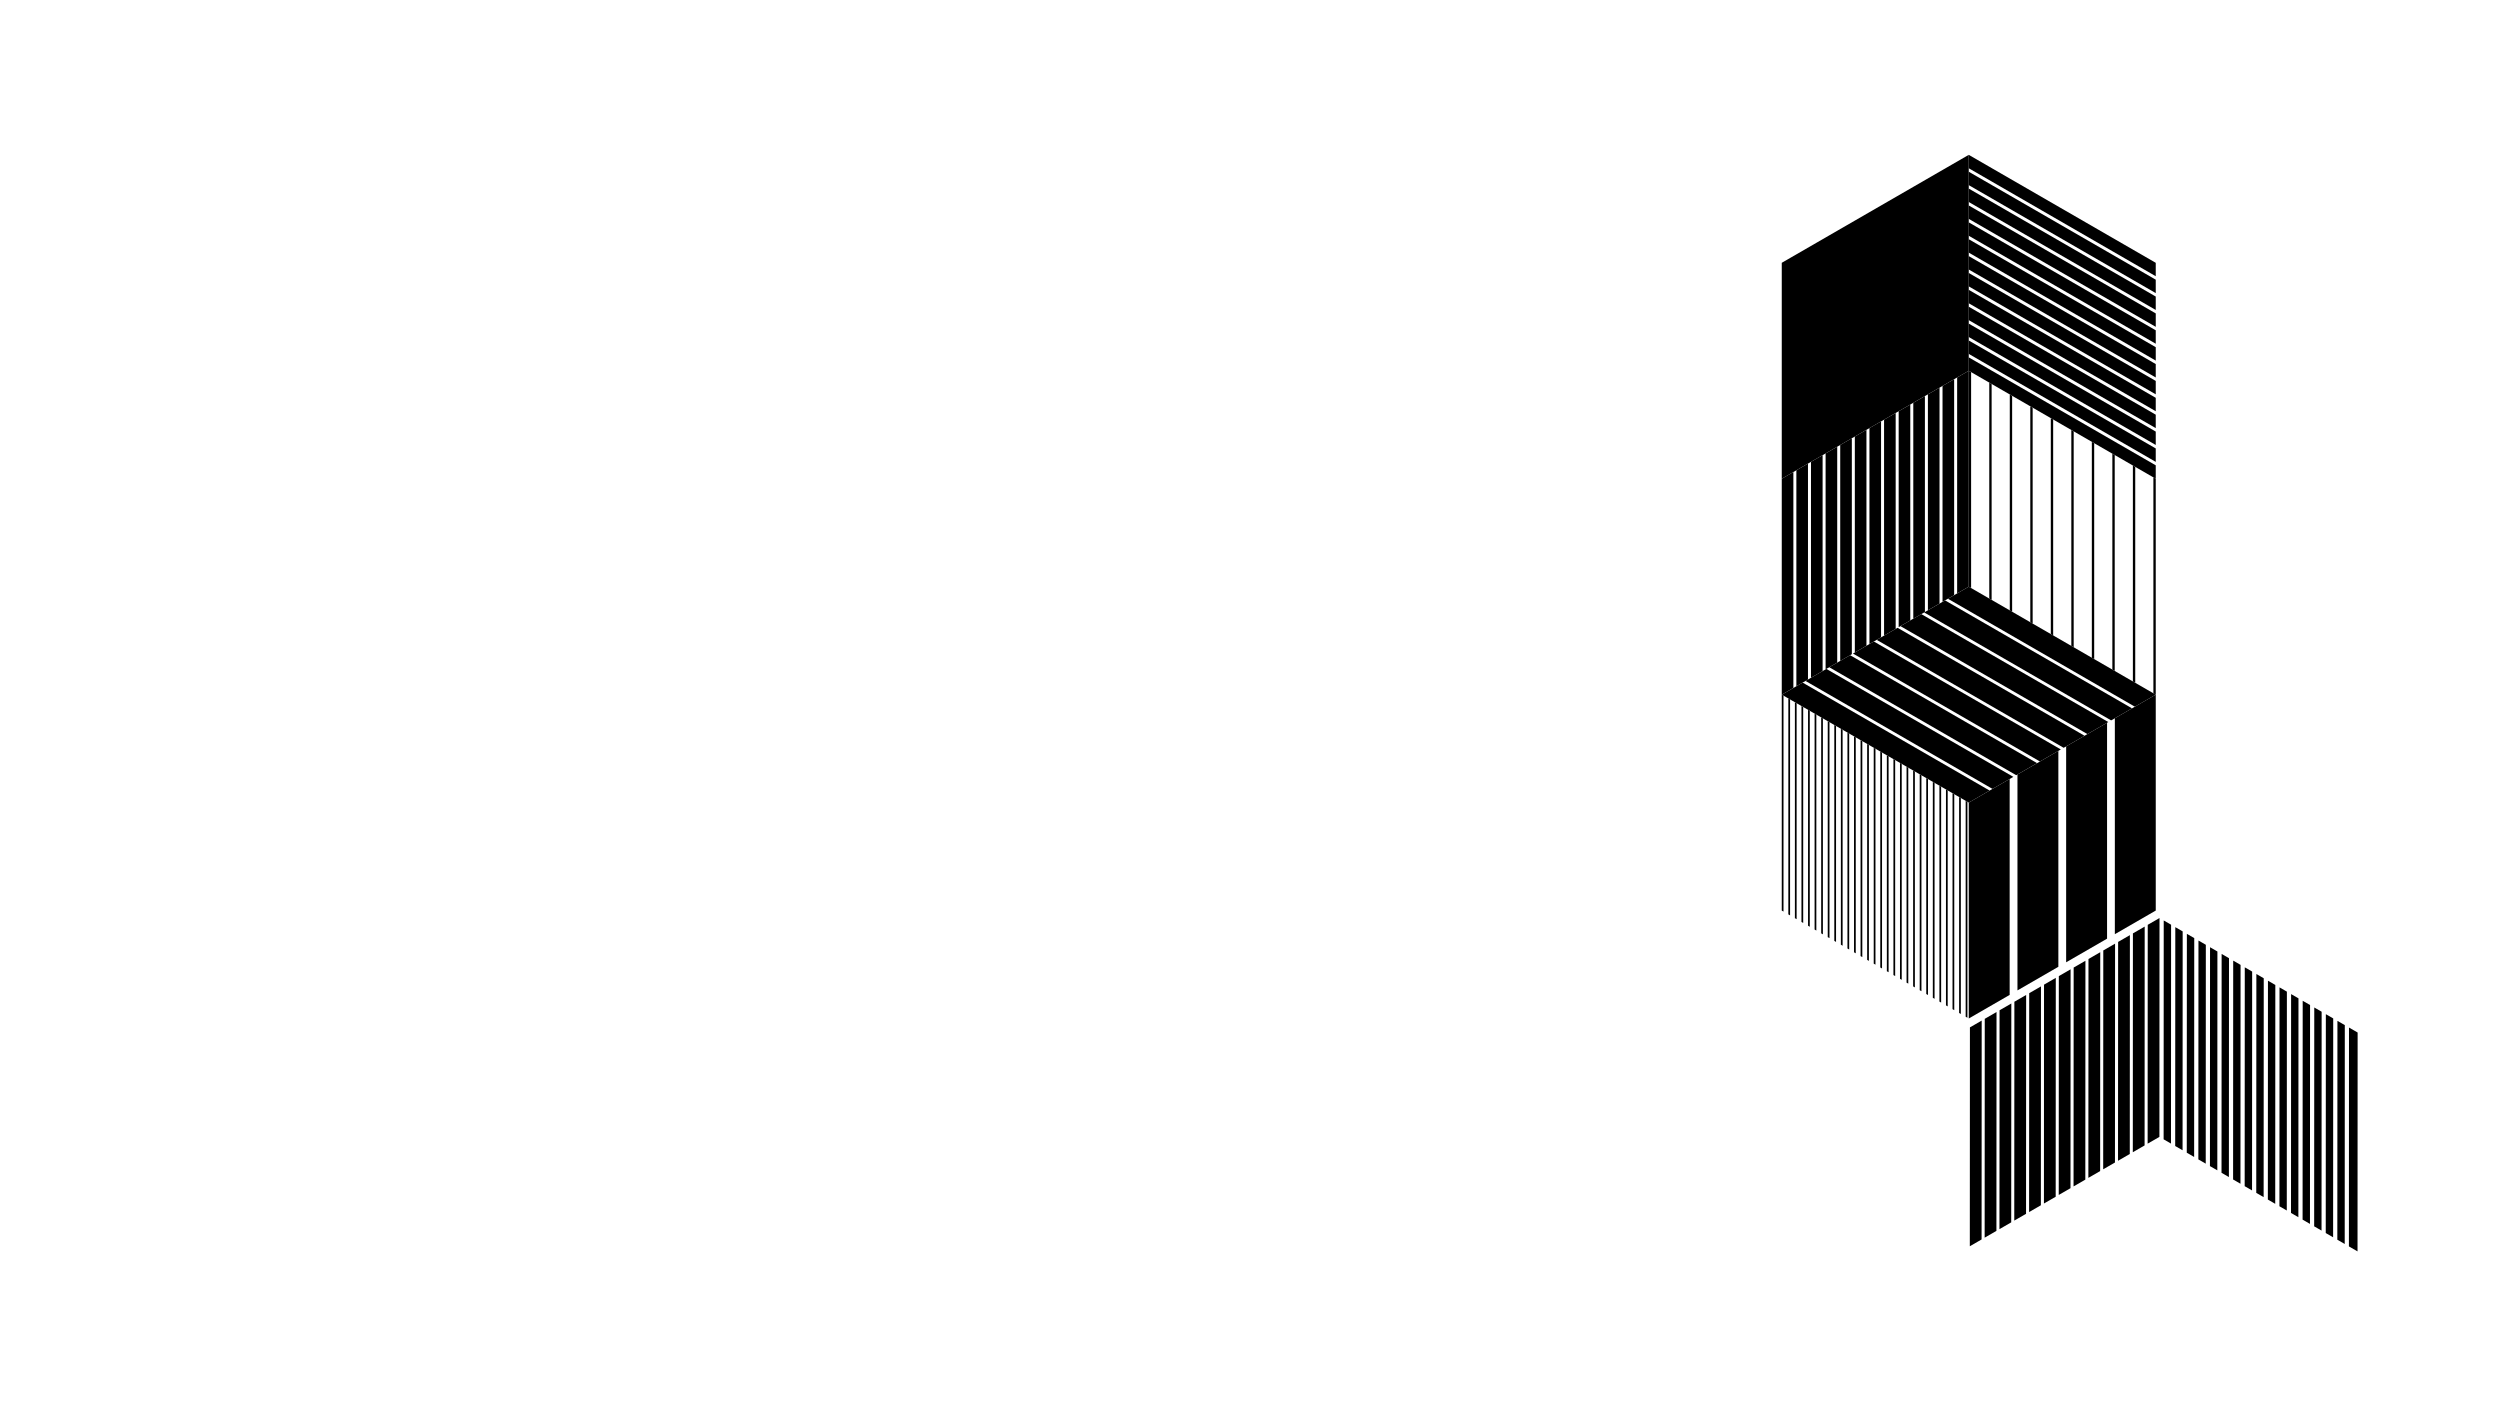
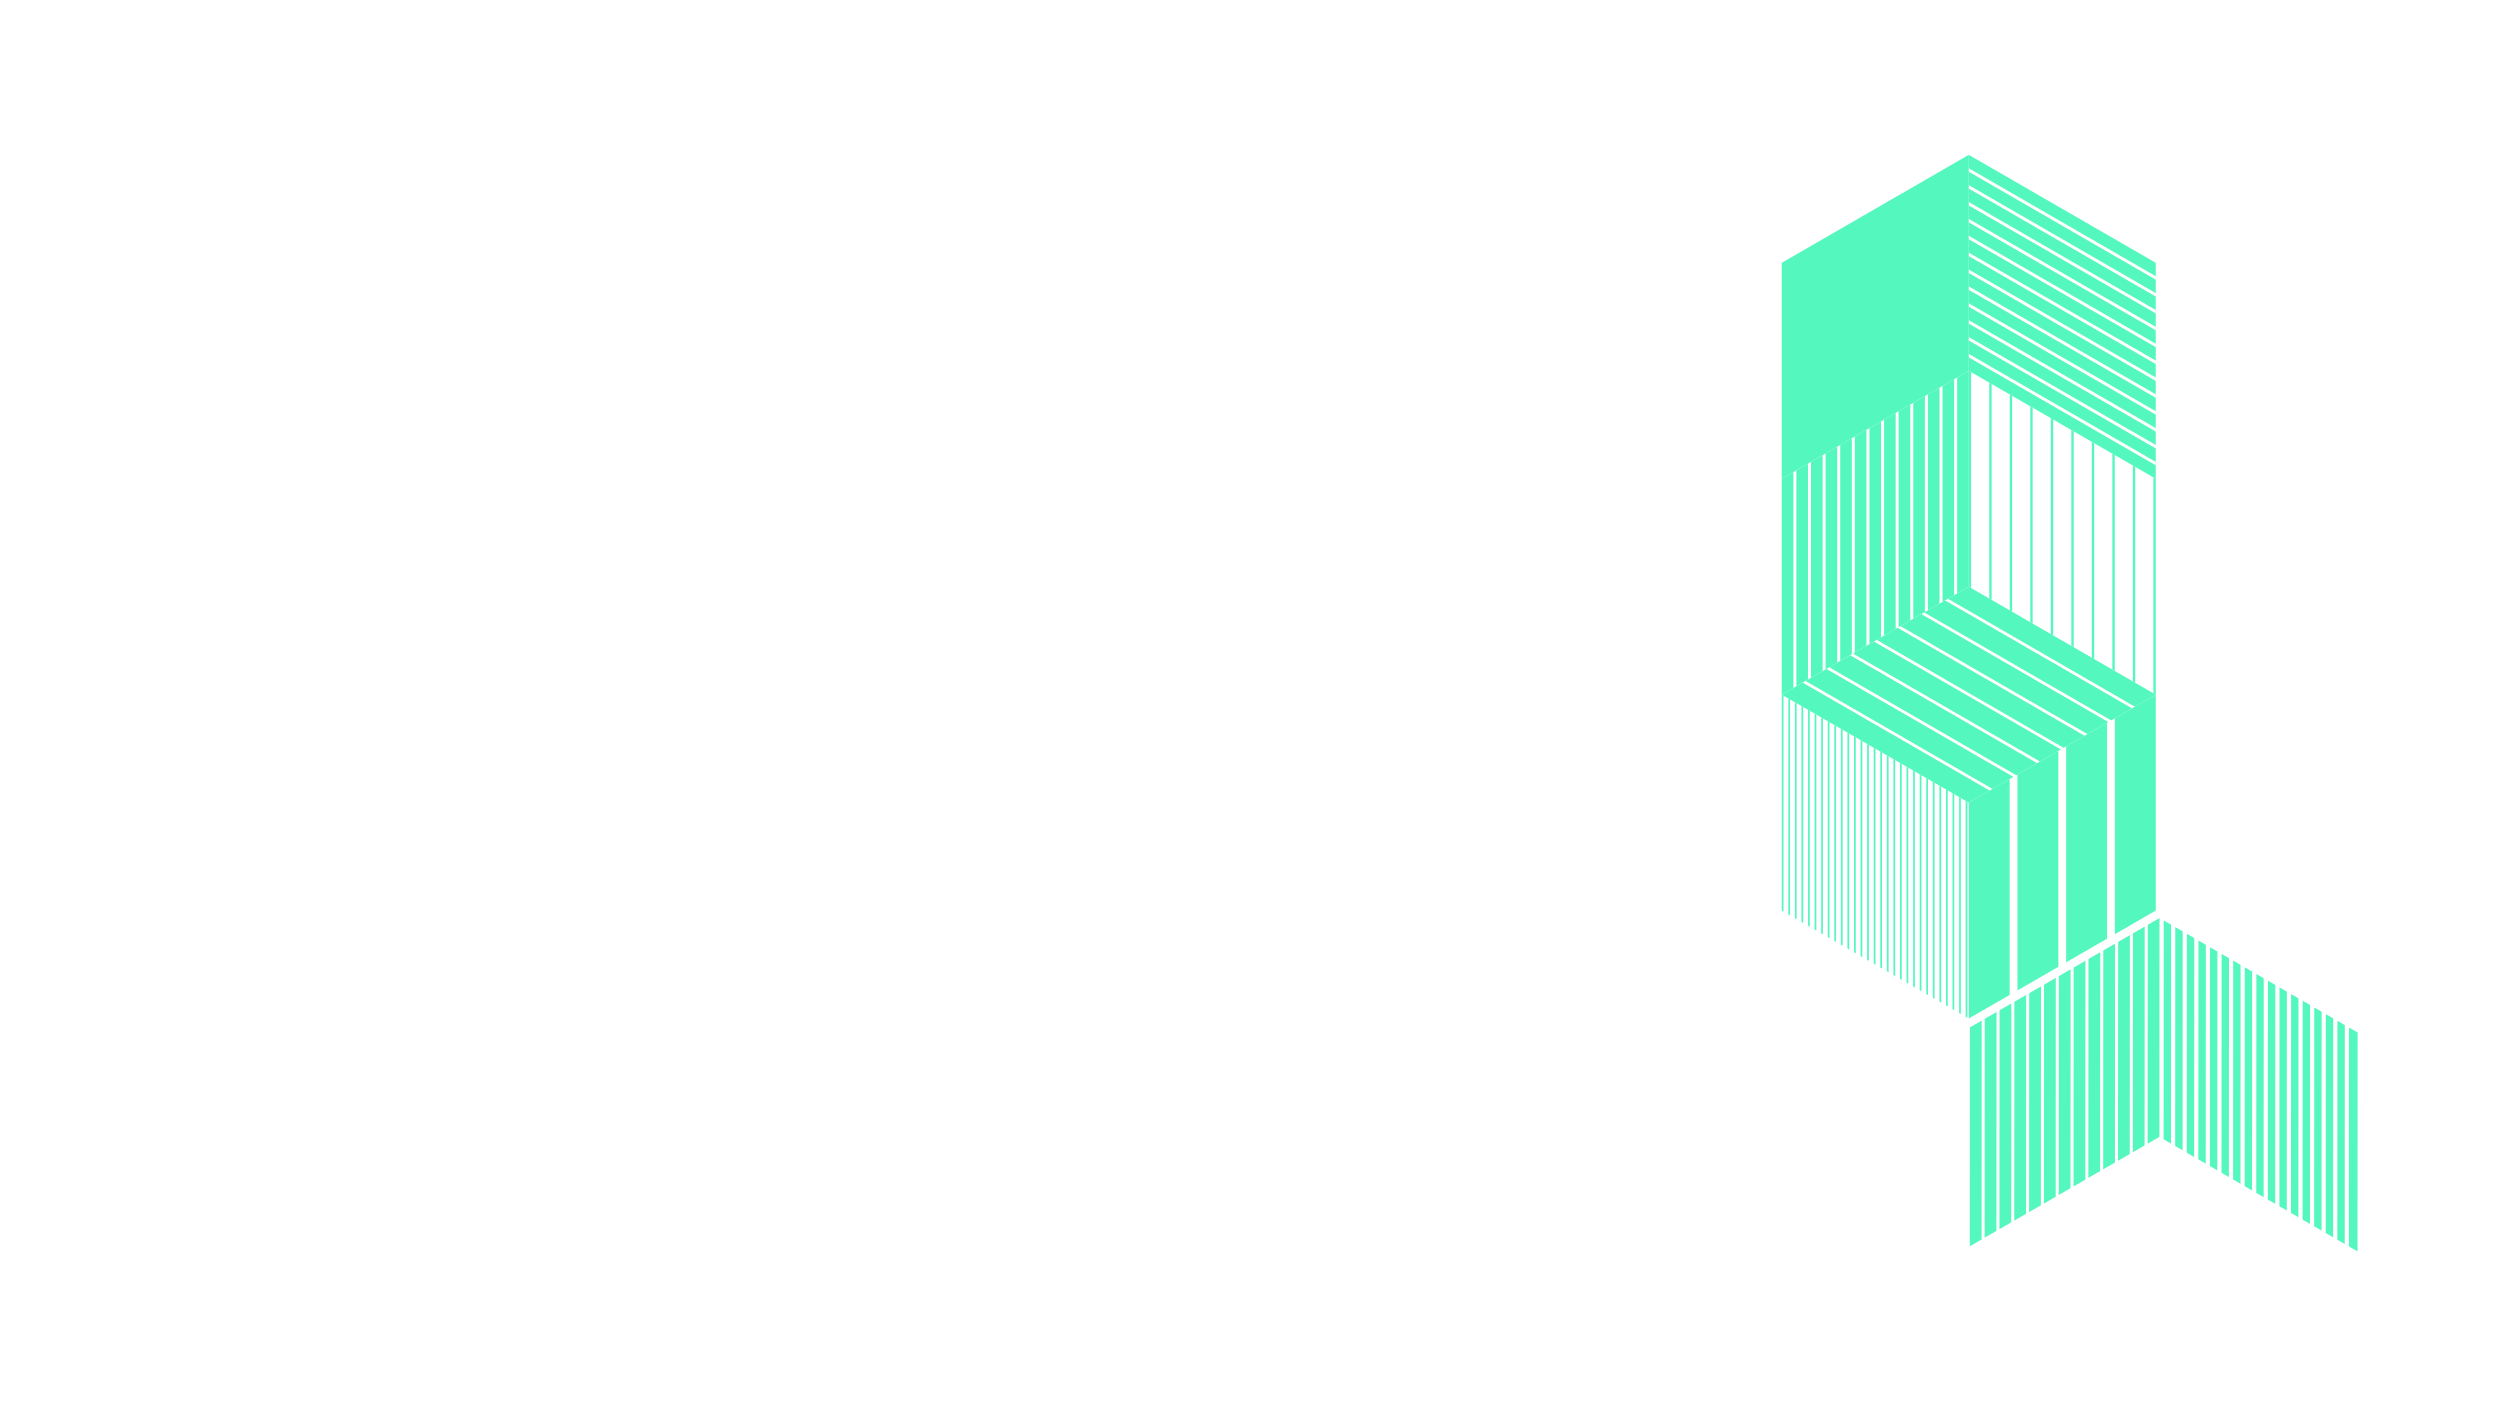
<svg xmlns="http://www.w3.org/2000/svg" id="Ebene_1" data-name="Ebene 1" viewBox="0 0 1920 1080">
  <defs>
    
  </defs>
-   <g id="whitelist_illustrations_cubes_04_green" data-name="whitelist illustrations cubes 04 green">
+   <g id="hsa_illustrations_cubes_04_green" data-name="hsa illustrations cubes 04 green">
    <g id="Gruppe_12734" data-name="Gruppe 12734">
      <g id="Gruppe_12731" data-name="Gruppe 12731">
-         <path id="Pfad_2700" data-name="Pfad 2700" class="cls-1" d="m1512,450.58l143.61,82.91-16.02,9.25-143.61-82.91,16.03-9.25Z" />
-         <path id="Pfad_2701" data-name="Pfad 2701" class="cls-1" d="m1493.78,461.1l143.61,82.91-16.02,9.26-143.61-82.91,16.02-9.25Z" />
-         <path id="Pfad_2702" data-name="Pfad 2702" class="cls-1" d="m1475.55,471.62l143.61,82.91-16.02,9.25-143.61-82.92,16.02-9.25Z" />
-         <path id="Pfad_2703" data-name="Pfad 2703" class="cls-1" d="m1457.32,482.15l143.61,82.91-16.02,9.26-143.61-82.91,16.02-9.25Z" />
-         <path id="Pfad_2704" data-name="Pfad 2704" class="cls-1" d="m1439.1,492.67l143.61,82.91-16.03,9.25-143.61-82.91,16.02-9.25Z" />
-         <path id="Pfad_2705" data-name="Pfad 2705" class="cls-1" d="m1420.87,503.19l143.61,82.91-16.02,9.25-143.61-82.91,16.02-9.25Z" />
-         <path id="Pfad_2706" data-name="Pfad 2706" class="cls-1" d="m1402.64,513.72l143.61,82.91-16.02,9.25-143.61-82.91,16.02-9.25Z" />
-         <path id="Pfad_2707" data-name="Pfad 2707" class="cls-1" d="m1384.42,524.24l143.61,82.91-16.02,9.25-143.61-82.91,16.03-9.25Z" />
-         <path id="Pfad_2708" data-name="Pfad 2708" class="cls-1" d="m1368.39,699.32v-165.83l1.34.77v165.83l-1.34-.77Z" />
-         <path id="Pfad_2709" data-name="Pfad 2709" class="cls-1" d="m1373.44,702.23v-165.83l1.34.77v165.83l-1.34-.77Z" />
-         <path id="Pfad_2710" data-name="Pfad 2710" class="cls-1" d="m1378.48,705.14v-165.83s1.33.78,1.33.78v165.83l-1.33-.77Z" />
-         <path id="Pfad_2711" data-name="Pfad 2711" class="cls-1" d="m1383.52,708.05v-165.83l1.34.78v165.82l-1.34-.77Z" />
-         <path id="Pfad_2712" data-name="Pfad 2712" class="cls-1" d="m1388.57,710.96v-165.83l1.34.77v165.83l-1.34-.77Z" />
-         <path id="Pfad_2713" data-name="Pfad 2713" class="cls-1" d="m1393.61,713.88v-165.83l1.34.77v165.83l-1.34-.77Z" />
-         <path id="Pfad_2714" data-name="Pfad 2714" class="cls-1" d="m1398.66,716.79v-165.83l1.33.77v165.83l-1.33-.77Z" />
-         <path id="Pfad_2715" data-name="Pfad 2715" class="cls-1" d="m1403.7,719.7v-165.83l1.34.77v165.83l-1.34-.77Z" />
-         <path id="Pfad_2716" data-name="Pfad 2716" class="cls-1" d="m1408.75,722.61v-165.83l1.33.77v165.83l-1.33-.77Z" />
-         <path id="Pfad_2717" data-name="Pfad 2717" class="cls-1" d="m1413.79,725.53v-165.83l1.34.77v165.83l-1.34-.77Z" />
-         <path id="Pfad_2718" data-name="Pfad 2718" class="cls-1" d="m1418.84,728.44v-165.83l1.34.77v165.83l-1.34-.77Z" />
-         <path id="Pfad_2719" data-name="Pfad 2719" class="cls-1" d="m1423.88,731.36v-165.83l1.34.77v165.83l-1.34-.77Z" />
-         <path id="Pfad_2720" data-name="Pfad 2720" class="cls-1" d="m1428.92,734.27v-165.83l1.34.77v165.83l-1.34-.77Z" />
-         <path id="Pfad_2721" data-name="Pfad 2721" class="cls-1" d="m1433.97,737.18v-165.83l1.34.78v165.82l-1.34-.77Z" />
-         <path id="Pfad_2722" data-name="Pfad 2722" class="cls-1" d="m1439.02,740.09v-165.83l1.34.77v165.83l-1.34-.77Z" />
-         <path id="Pfad_2723" data-name="Pfad 2723" class="cls-1" d="m1444.06,743.01v-165.83l1.34.77v165.83l-1.34-.77Z" />
-         <path id="Pfad_2724" data-name="Pfad 2724" class="cls-1" d="m1449.1,745.91v-165.83l1.34.77v165.83l-1.34-.77Z" />
-         <path id="Pfad_2725" data-name="Pfad 2725" class="cls-1" d="m1454.15,748.83v-165.83l1.34.77v165.83l-1.34-.77Z" />
-         <path id="Pfad_2726" data-name="Pfad 2726" class="cls-1" d="m1459.19,751.74v-165.83l1.34.78v165.82l-1.34-.77Z" />
-         <path id="Pfad_2727" data-name="Pfad 2727" class="cls-1" d="m1464.23,754.65v-165.83l1.33.77v165.83l-1.33-.77Z" />
-         <path id="Pfad_2728" data-name="Pfad 2728" class="cls-1" d="m1469.28,757.56v-165.83l1.34.77v165.82l-1.34-.77Z" />
-         <path id="Pfad_2729" data-name="Pfad 2729" class="cls-1" d="m1474.33,760.47v-165.83l1.34.77v165.83l-1.34-.77Z" />
-         <path id="Pfad_2730" data-name="Pfad 2730" class="cls-1" d="m1479.37,763.39v-165.83l1.33.77v165.83l-1.33-.77Z" />
-         <path id="Pfad_2731" data-name="Pfad 2731" class="cls-1" d="m1484.41,766.3v-165.83l1.34.77v165.83l-1.34-.77Z" />
-         <path id="Pfad_2732" data-name="Pfad 2732" class="cls-1" d="m1489.46,769.21v-165.83l1.34.77v165.83l-1.34-.77Z" />
-         <path id="Pfad_2733" data-name="Pfad 2733" class="cls-1" d="m1494.5,772.13v-165.83s1.33.77,1.33.77v165.83l-1.33-.77Z" />
-         <path id="Pfad_2734" data-name="Pfad 2734" class="cls-1" d="m1499.54,775.03v-165.82l1.34.77v165.83l-1.34-.78Z" />
-         <path id="Pfad_2735" data-name="Pfad 2735" class="cls-1" d="m1504.59,777.95v-165.82l1.34.77v165.83l-1.34-.77Z" />
-         <path id="Pfad_2736" data-name="Pfad 2736" class="cls-1" d="m1509.63,780.86v-165.83l1.34.77v165.82l-1.34-.77Z" />
-         <path id="Pfad_2742" data-name="Pfad 2742" class="cls-1" d="m1512,450.58v-165.83l1.81,1.04v165.83l-1.81-1.04Z" />
-         <path id="Pfad_2743" data-name="Pfad 2743" class="cls-1" d="m1527.76,459.67v-165.83l1.81,1.04v165.83l-1.81-1.04Z" />
-         <path id="Pfad_2744" data-name="Pfad 2744" class="cls-1" d="m1543.51,468.77v-165.83l1.81,1.04v165.83l-1.81-1.04Z" />
-         <path id="Pfad_2745" data-name="Pfad 2745" class="cls-1" d="m1559.27,477.86v-165.83l1.81,1.05v165.82l-1.81-1.04Z" />
-         <path id="Pfad_2746" data-name="Pfad 2746" class="cls-1" d="m1575.02,486.96v-165.83l1.81,1.04v165.83l-1.81-1.05Z" />
-         <path id="Pfad_2747" data-name="Pfad 2747" class="cls-1" d="m1590.78,496.06v-165.83l1.81,1.04v165.83l-1.81-1.04Z" />
-         <path id="Pfad_2748" data-name="Pfad 2748" class="cls-1" d="m1606.53,505.15v-165.82l1.81,1.04v165.83l-1.81-1.05Z" />
-         <path id="Pfad_2749" data-name="Pfad 2749" class="cls-1" d="m1622.29,514.25v-165.83l1.81,1.04v165.83l-1.81-1.04Z" />
-         <path id="Pfad_2750" data-name="Pfad 2750" class="cls-1" d="m1638.05,523.35v-165.83l1.81,1.05v165.83l-1.81-1.04Z" />
-         <path id="Pfad_2751" data-name="Pfad 2751" class="cls-1" d="m1653.8,532.44v-165.83l1.81,1.04v165.83l-1.81-1.05Z" />
-         <path id="Pfad_2781" data-name="Pfad 2781" class="cls-1" d="m1512,284.75l-143.61,82.91v-165.83l143.61-82.91v165.83Z" />
-         <path id="Pfad_2800" data-name="Pfad 2800" class="cls-1" d="m1512,284.75l143.61,82.91v-10.29l-143.61-82.91v10.29Z" />
-         <path id="Pfad_2801" data-name="Pfad 2801" class="cls-1" d="m1512,271.79l143.61,82.92v-10.3l-143.61-82.91v10.29Z" />
-         <path id="Pfad_2802" data-name="Pfad 2802" class="cls-1" d="m1512,258.83l143.61,82.91v-10.29l-143.61-82.92v10.3Z" />
-         <path id="Pfad_2803" data-name="Pfad 2803" class="cls-1" d="m1512,245.86l143.61,82.92v-10.3l-143.61-82.92v10.3Z" />
-         <path id="Pfad_2804" data-name="Pfad 2804" class="cls-1" d="m1512,232.91l143.61,82.91v-10.3l-143.61-82.91v10.3Z" />
-         <path id="Pfad_2805" data-name="Pfad 2805" class="cls-1" d="m1512,219.94l143.61,82.91v-10.3l-143.61-82.9v10.29Z" />
-         <path id="Pfad_2806" data-name="Pfad 2806" class="cls-1" d="m1512,206.98l143.61,82.92v-10.3l-143.61-82.91v10.3Z" />
-         <path id="Pfad_2807" data-name="Pfad 2807" class="cls-1" d="m1512.01,194.02l143.61,82.92v-10.3l-143.61-82.91v10.29Z" />
-         <path id="Pfad_2808" data-name="Pfad 2808" class="cls-1" d="m1512,181.06l143.61,82.92v-10.3l-143.61-82.91v10.3Z" />
-         <path id="Pfad_2809" data-name="Pfad 2809" class="cls-1" d="m1512.01,168.1l143.61,82.91v-10.3l-143.61-82.91v10.3Z" />
-         <path id="Pfad_2810" data-name="Pfad 2810" class="cls-1" d="m1512,155.14l143.61,82.91v-10.3l-143.61-82.91v10.3Z" />
-         <path id="Pfad_2811" data-name="Pfad 2811" class="cls-1" d="m1512,142.18l143.61,82.92v-10.3l-143.61-82.91v10.3Z" />
-         <path id="Pfad_2812" data-name="Pfad 2812" class="cls-1" d="m1512,129.22l143.61,82.92v-10.3l-143.61-82.91v10.29Z" />
-         <path id="Pfad_2827" data-name="Pfad 2827" class="cls-1" d="m1543.42,764.09v-165.84l-31.42,18.14v165.83l31.42-18.14Z" />
-         <path id="Pfad_2828" data-name="Pfad 2828" class="cls-1" d="m1655.62,699.31v-165.83l-31.42,18.14v165.83l31.42-18.14Z" />
-         <path id="Pfad_2829" data-name="Pfad 2829" class="cls-1" d="m1618.22,720.9v-165.83l-31.42,18.14v165.83s31.42-18.15,31.42-18.15Z" />
-         <path id="Pfad_2830" data-name="Pfad 2830" class="cls-1" d="m1580.82,742.49v-165.83l-31.41,18.14v165.83l31.41-18.14Z" />
-         <path id="Pfad_2831" data-name="Pfad 2831" class="cls-1" d="m1512,450.57v-165.82l-8.92,5.15v165.83l8.92-5.15Z" />
-         <path id="Pfad_2832" data-name="Pfad 2832" class="cls-1" d="m1500.78,457.05v-165.83l-8.92,5.15v165.83l8.92-5.15Z" />
-         <path id="Pfad_2833" data-name="Pfad 2833" class="cls-1" d="m1489.55,463.54v-165.83l-8.92,5.15v165.83s8.92-5.15,8.92-5.15Z" />
-         <path id="Pfad_2834" data-name="Pfad 2834" class="cls-1" d="m1478.33,470.02v-165.83l-8.92,5.15v165.83l8.92-5.15Z" />
-         <path id="Pfad_2835" data-name="Pfad 2835" class="cls-1" d="m1467.1,476.5v-165.83l-8.92,5.15v165.82l8.92-5.14Z" />
-         <path id="Pfad_2836" data-name="Pfad 2836" class="cls-1" d="m1455.88,482.98v-165.83l-8.92,5.15v165.83l8.92-5.14Z" />
-         <path id="Pfad_2837" data-name="Pfad 2837" class="cls-1" d="m1444.65,489.46v-165.83l-8.92,5.15v165.83l8.92-5.15Z" />
-         <path id="Pfad_2838" data-name="Pfad 2838" class="cls-1" d="m1433.43,495.94v-165.83l-8.92,5.15v165.83l8.92-5.15Z" />
-         <path id="Pfad_2839" data-name="Pfad 2839" class="cls-1" d="m1422.21,502.42v-165.83l-8.92,5.15v165.83l8.92-5.15Z" />
-         <path id="Pfad_2840" data-name="Pfad 2840" class="cls-1" d="m1410.98,508.9v-165.82l-8.92,5.14v165.83l8.92-5.15Z" />
-         <path id="Pfad_2841" data-name="Pfad 2841" class="cls-1" d="m1399.76,515.38v-165.83l-8.92,5.14v165.83l8.92-5.15Z" />
-         <path id="Pfad_2842" data-name="Pfad 2842" class="cls-1" d="m1388.53,521.86v-165.83l-8.92,5.15v165.83l8.92-5.15Z" />
-         <path id="Pfad_2843" data-name="Pfad 2843" class="cls-1" d="m1377.31,528.34v-165.83l-8.92,5.15v165.83l8.92-5.15Z" />
+         <path id="Pfad_2700" data-name="Pfad 2700" class="cls-1" fill="#54F7BE" d="m1512,450.58l143.61,82.91-16.02,9.25-143.61-82.91,16.03-9.25Z" />
+         <path id="Pfad_2701" data-name="Pfad 2701" class="cls-1" fill="#54F7BE" d="m1493.78,461.1l143.61,82.91-16.02,9.26-143.61-82.91,16.02-9.25Z" />
+         <path id="Pfad_2702" data-name="Pfad 2702" class="cls-1" fill="#54F7BE" d="m1475.55,471.62l143.61,82.91-16.02,9.25-143.61-82.92,16.02-9.25Z" />
+         <path id="Pfad_2703" data-name="Pfad 2703" class="cls-1" fill="#54F7BE" d="m1457.32,482.15l143.61,82.91-16.02,9.26-143.61-82.91,16.02-9.25Z" />
+         <path id="Pfad_2704" data-name="Pfad 2704" class="cls-1" fill="#54F7BE" d="m1439.1,492.67l143.61,82.91-16.03,9.25-143.61-82.91,16.02-9.25Z" />
+         <path id="Pfad_2705" data-name="Pfad 2705" class="cls-1" fill="#54F7BE" d="m1420.87,503.19l143.61,82.91-16.02,9.25-143.61-82.91,16.02-9.25Z" />
+         <path id="Pfad_2706" data-name="Pfad 2706" class="cls-1" fill="#54F7BE" d="m1402.64,513.72l143.61,82.91-16.02,9.25-143.61-82.91,16.02-9.25Z" />
+         <path id="Pfad_2707" data-name="Pfad 2707" class="cls-1" fill="#54F7BE" d="m1384.42,524.24l143.61,82.91-16.02,9.25-143.61-82.91,16.03-9.25Z" />
+         <path id="Pfad_2708" data-name="Pfad 2708" class="cls-1" fill="#54F7BE" d="m1368.39,699.32v-165.83l1.34.77v165.83l-1.34-.77Z" />
+         <path id="Pfad_2709" data-name="Pfad 2709" class="cls-1" fill="#54F7BE" d="m1373.44,702.23v-165.83l1.34.77v165.83l-1.34-.77Z" />
+         <path id="Pfad_2710" data-name="Pfad 2710" class="cls-1" fill="#54F7BE" d="m1378.48,705.14v-165.83s1.33.78,1.33.78v165.83l-1.33-.77Z" />
+         <path id="Pfad_2711" data-name="Pfad 2711" class="cls-1" fill="#54F7BE" d="m1383.52,708.05v-165.83l1.34.78v165.82l-1.34-.77Z" />
+         <path id="Pfad_2712" data-name="Pfad 2712" class="cls-1" fill="#54F7BE" d="m1388.57,710.96v-165.83l1.34.77v165.83l-1.34-.77Z" />
+         <path id="Pfad_2713" data-name="Pfad 2713" class="cls-1" fill="#54F7BE" d="m1393.61,713.88v-165.83l1.34.77v165.83l-1.34-.77Z" />
+         <path id="Pfad_2714" data-name="Pfad 2714" class="cls-1" fill="#54F7BE" d="m1398.66,716.79v-165.83l1.33.77v165.83l-1.33-.77Z" />
+         <path id="Pfad_2715" data-name="Pfad 2715" class="cls-1" fill="#54F7BE" d="m1403.7,719.7v-165.83l1.34.77v165.83l-1.34-.77Z" />
+         <path id="Pfad_2716" data-name="Pfad 2716" class="cls-1" fill="#54F7BE" d="m1408.75,722.61v-165.83l1.33.77v165.83l-1.33-.77Z" />
+         <path id="Pfad_2717" data-name="Pfad 2717" class="cls-1" fill="#54F7BE" d="m1413.79,725.53v-165.83l1.34.77v165.83l-1.34-.77Z" />
+         <path id="Pfad_2718" data-name="Pfad 2718" class="cls-1" fill="#54F7BE" d="m1418.84,728.44v-165.83l1.34.77v165.83l-1.34-.77Z" />
+         <path id="Pfad_2719" data-name="Pfad 2719" class="cls-1" fill="#54F7BE" d="m1423.88,731.36v-165.83l1.34.77v165.83l-1.34-.77Z" />
+         <path id="Pfad_2720" data-name="Pfad 2720" class="cls-1" fill="#54F7BE" d="m1428.92,734.27v-165.83l1.34.77v165.83l-1.34-.77Z" />
+         <path id="Pfad_2721" data-name="Pfad 2721" class="cls-1" fill="#54F7BE" d="m1433.97,737.18v-165.83l1.34.78v165.82l-1.34-.77Z" />
+         <path id="Pfad_2722" data-name="Pfad 2722" class="cls-1" fill="#54F7BE" d="m1439.02,740.09v-165.83l1.34.77v165.83l-1.34-.77Z" />
+         <path id="Pfad_2723" data-name="Pfad 2723" class="cls-1" fill="#54F7BE" d="m1444.06,743.01v-165.83l1.34.77v165.83l-1.34-.77Z" />
+         <path id="Pfad_2724" data-name="Pfad 2724" class="cls-1" fill="#54F7BE" d="m1449.1,745.91v-165.83l1.34.77v165.83l-1.34-.77Z" />
+         <path id="Pfad_2725" data-name="Pfad 2725" class="cls-1" fill="#54F7BE" d="m1454.15,748.83v-165.83l1.34.77v165.83l-1.34-.77Z" />
+         <path id="Pfad_2726" data-name="Pfad 2726" class="cls-1" fill="#54F7BE" d="m1459.19,751.74v-165.83l1.34.78v165.82l-1.34-.77Z" />
+         <path id="Pfad_2727" data-name="Pfad 2727" class="cls-1" fill="#54F7BE" d="m1464.23,754.65v-165.83l1.33.77v165.83l-1.33-.77Z" />
+         <path id="Pfad_2728" data-name="Pfad 2728" class="cls-1" fill="#54F7BE" d="m1469.28,757.56v-165.83l1.34.77v165.82l-1.34-.77Z" />
+         <path id="Pfad_2729" data-name="Pfad 2729" class="cls-1" fill="#54F7BE" d="m1474.33,760.47v-165.83l1.34.77v165.83l-1.34-.77Z" />
+         <path id="Pfad_2730" data-name="Pfad 2730" class="cls-1" fill="#54F7BE" d="m1479.37,763.39v-165.83l1.33.77v165.83l-1.33-.77Z" />
+         <path id="Pfad_2731" data-name="Pfad 2731" class="cls-1" fill="#54F7BE" d="m1484.41,766.3v-165.83l1.34.77v165.83l-1.34-.77Z" />
+         <path id="Pfad_2732" data-name="Pfad 2732" class="cls-1" fill="#54F7BE" d="m1489.46,769.21v-165.83l1.34.77v165.83l-1.34-.77Z" />
+         <path id="Pfad_2733" data-name="Pfad 2733" class="cls-1" fill="#54F7BE" d="m1494.5,772.13v-165.83s1.33.77,1.33.77v165.83l-1.33-.77Z" />
+         <path id="Pfad_2734" data-name="Pfad 2734" class="cls-1" fill="#54F7BE" d="m1499.54,775.03v-165.82l1.34.77v165.83l-1.34-.78Z" />
+         <path id="Pfad_2735" data-name="Pfad 2735" class="cls-1" fill="#54F7BE" d="m1504.59,777.95v-165.82l1.34.77v165.83l-1.34-.77Z" />
+         <path id="Pfad_2736" data-name="Pfad 2736" class="cls-1" fill="#54F7BE" d="m1509.63,780.86v-165.83l1.34.77v165.82l-1.34-.77Z" />
+         <path id="Pfad_2742" data-name="Pfad 2742" class="cls-1" fill="#54F7BE" d="m1512,450.58v-165.83l1.81,1.04v165.83l-1.81-1.04Z" />
+         <path id="Pfad_2743" data-name="Pfad 2743" class="cls-1" fill="#54F7BE" d="m1527.76,459.67v-165.83l1.81,1.04v165.83l-1.81-1.04Z" />
+         <path id="Pfad_2744" data-name="Pfad 2744" class="cls-1" fill="#54F7BE" d="m1543.51,468.77v-165.83l1.81,1.04v165.83l-1.81-1.04Z" />
+         <path id="Pfad_2745" data-name="Pfad 2745" class="cls-1" fill="#54F7BE" d="m1559.27,477.86v-165.83l1.81,1.05v165.82l-1.81-1.04Z" />
+         <path id="Pfad_2746" data-name="Pfad 2746" class="cls-1" fill="#54F7BE" d="m1575.02,486.96v-165.83l1.81,1.04v165.83l-1.81-1.05Z" />
+         <path id="Pfad_2747" data-name="Pfad 2747" class="cls-1" fill="#54F7BE" d="m1590.78,496.06v-165.83l1.81,1.04v165.83l-1.81-1.04Z" />
+         <path id="Pfad_2748" data-name="Pfad 2748" class="cls-1" fill="#54F7BE" d="m1606.53,505.15v-165.82l1.81,1.04v165.83l-1.81-1.05Z" />
+         <path id="Pfad_2749" data-name="Pfad 2749" class="cls-1" fill="#54F7BE" d="m1622.29,514.25v-165.83l1.81,1.04v165.83l-1.81-1.04Z" />
+         <path id="Pfad_2750" data-name="Pfad 2750" class="cls-1" fill="#54F7BE" d="m1638.05,523.35v-165.83l1.81,1.05v165.83l-1.81-1.04Z" />
+         <path id="Pfad_2751" data-name="Pfad 2751" class="cls-1" fill="#54F7BE" d="m1653.8,532.44v-165.83l1.81,1.04v165.83l-1.81-1.05Z" />
+         <path id="Pfad_2781" data-name="Pfad 2781" class="cls-1" fill="#54F7BE" d="m1512,284.75l-143.61,82.91v-165.83l143.61-82.91v165.83Z" />
+         <path id="Pfad_2800" data-name="Pfad 2800" class="cls-1" fill="#54F7BE" d="m1512,284.75l143.61,82.91v-10.29l-143.61-82.91v10.29Z" />
+         <path id="Pfad_2801" data-name="Pfad 2801" class="cls-1" fill="#54F7BE" d="m1512,271.79l143.61,82.92v-10.3l-143.61-82.91v10.29Z" />
+         <path id="Pfad_2802" data-name="Pfad 2802" class="cls-1" fill="#54F7BE" d="m1512,258.83l143.61,82.91v-10.29l-143.61-82.92v10.3Z" />
+         <path id="Pfad_2803" data-name="Pfad 2803" class="cls-1" fill="#54F7BE" d="m1512,245.86l143.61,82.92v-10.3l-143.61-82.92v10.3Z" />
+         <path id="Pfad_2804" data-name="Pfad 2804" class="cls-1" fill="#54F7BE" d="m1512,232.91l143.61,82.91v-10.3l-143.61-82.91v10.3Z" />
+         <path id="Pfad_2805" data-name="Pfad 2805" class="cls-1" fill="#54F7BE" d="m1512,219.94l143.61,82.91v-10.3l-143.61-82.9v10.29Z" />
+         <path id="Pfad_2806" data-name="Pfad 2806" class="cls-1" fill="#54F7BE" d="m1512,206.98l143.61,82.92v-10.3l-143.61-82.91v10.3Z" />
+         <path id="Pfad_2807" data-name="Pfad 2807" class="cls-1" fill="#54F7BE" d="m1512.01,194.02l143.61,82.92v-10.3l-143.61-82.91v10.29Z" />
+         <path id="Pfad_2808" data-name="Pfad 2808" class="cls-1" fill="#54F7BE" d="m1512,181.06l143.61,82.92v-10.3l-143.61-82.91v10.3Z" />
+         <path id="Pfad_2809" data-name="Pfad 2809" class="cls-1" fill="#54F7BE" d="m1512.01,168.1l143.61,82.91v-10.3l-143.61-82.91v10.3Z" />
+         <path id="Pfad_2810" data-name="Pfad 2810" class="cls-1" fill="#54F7BE" d="m1512,155.14l143.61,82.91v-10.3l-143.61-82.91v10.3Z" />
+         <path id="Pfad_2811" data-name="Pfad 2811" class="cls-1" fill="#54F7BE" d="m1512,142.18l143.61,82.92v-10.3l-143.61-82.91v10.3Z" />
+         <path id="Pfad_2812" data-name="Pfad 2812" class="cls-1" fill="#54F7BE" d="m1512,129.22l143.61,82.92v-10.3l-143.61-82.91v10.29Z" />
+         <path id="Pfad_2827" data-name="Pfad 2827" class="cls-1" fill="#54F7BE" d="m1543.42,764.09v-165.84l-31.42,18.14v165.83l31.42-18.14Z" />
+         <path id="Pfad_2828" data-name="Pfad 2828" class="cls-1" fill="#54F7BE" d="m1655.62,699.31v-165.83l-31.42,18.14v165.83l31.42-18.14Z" />
+         <path id="Pfad_2829" data-name="Pfad 2829" class="cls-1" fill="#54F7BE" d="m1618.22,720.9v-165.83l-31.42,18.14v165.83s31.42-18.15,31.42-18.15Z" />
+         <path id="Pfad_2830" data-name="Pfad 2830" class="cls-1" fill="#54F7BE" d="m1580.82,742.49v-165.83l-31.41,18.14v165.83l31.41-18.14Z" />
+         <path id="Pfad_2831" data-name="Pfad 2831" class="cls-1" fill="#54F7BE" d="m1512,450.57v-165.82l-8.92,5.15v165.83l8.92-5.15Z" />
+         <path id="Pfad_2832" data-name="Pfad 2832" class="cls-1" fill="#54F7BE" d="m1500.78,457.05v-165.83l-8.92,5.15v165.83l8.92-5.15Z" />
+         <path id="Pfad_2833" data-name="Pfad 2833" class="cls-1" fill="#54F7BE" d="m1489.55,463.54v-165.83l-8.92,5.15v165.83s8.92-5.15,8.92-5.15Z" />
+         <path id="Pfad_2834" data-name="Pfad 2834" class="cls-1" fill="#54F7BE" d="m1478.33,470.02v-165.83l-8.92,5.15v165.83l8.92-5.15Z" />
+         <path id="Pfad_2835" data-name="Pfad 2835" class="cls-1" fill="#54F7BE" d="m1467.1,476.5v-165.83l-8.92,5.15v165.82l8.92-5.14Z" />
+         <path id="Pfad_2836" data-name="Pfad 2836" class="cls-1" fill="#54F7BE" d="m1455.88,482.98v-165.83l-8.92,5.15v165.83l8.92-5.14Z" />
+         <path id="Pfad_2837" data-name="Pfad 2837" class="cls-1" fill="#54F7BE" d="m1444.65,489.46v-165.83l-8.92,5.15v165.83l8.92-5.15Z" />
+         <path id="Pfad_2838" data-name="Pfad 2838" class="cls-1" fill="#54F7BE" d="m1433.43,495.94v-165.83l-8.92,5.15v165.83l8.92-5.15Z" />
+         <path id="Pfad_2839" data-name="Pfad 2839" class="cls-1" fill="#54F7BE" d="m1422.21,502.42v-165.83l-8.92,5.15v165.83l8.92-5.15Z" />
+         <path id="Pfad_2840" data-name="Pfad 2840" class="cls-1" fill="#54F7BE" d="m1410.98,508.9v-165.82l-8.92,5.14v165.83l8.92-5.15Z" />
+         <path id="Pfad_2841" data-name="Pfad 2841" class="cls-1" fill="#54F7BE" d="m1399.76,515.38v-165.83l-8.92,5.14v165.83l8.92-5.15Z" />
+         <path id="Pfad_2842" data-name="Pfad 2842" class="cls-1" fill="#54F7BE" d="m1388.53,521.86v-165.83l-8.92,5.15v165.83l8.92-5.15Z" />
+         <path id="Pfad_2843" data-name="Pfad 2843" class="cls-1" fill="#54F7BE" d="m1377.31,528.34v-165.83l-8.92,5.15v165.83l8.92-5.15Z" />
      </g>
      <g id="Gruppe_12733" data-name="Gruppe 12733">
-         <path id="Pfad_2204" data-name="Pfad 2204" class="cls-1" d="m1661.66,875l.08-168.09,5.66,3.27-.08,168.09-5.66-3.27Z" />
-         <path id="Pfad_2205" data-name="Pfad 2205" class="cls-1" d="m1670.55,880.14l.08-168.09,5.66,3.27-.08,168.09-5.66-3.27Z" />
-         <path id="Pfad_2206" data-name="Pfad 2206" class="cls-1" d="m1679.44,885.28l.08-168.09,5.66,3.27-.08,168.09-5.66-3.27Z" />
-         <path id="Pfad_2207" data-name="Pfad 2207" class="cls-1" d="m1688.34,890.42l.08-168.09,5.66,3.27-.08,168.09-5.66-3.27Z" />
-         <path id="Pfad_2208" data-name="Pfad 2208" class="cls-1" d="m1697.23,895.56l.08-168.09,5.66,3.27-.07,168.09-5.66-3.27Z" />
-         <path id="Pfad_2209" data-name="Pfad 2209" class="cls-1" d="m1706.13,900.71l.08-168.09,5.66,3.27-.08,168.09-5.66-3.27Z" />
-         <path id="Pfad_2210" data-name="Pfad 2210" class="cls-1" d="m1715.02,905.85l.08-168.09,5.66,3.27-.08,168.09-5.66-3.27Z" />
-         <path id="Pfad_2211" data-name="Pfad 2211" class="cls-1" d="m1723.91,910.99l.08-168.09,5.66,3.27-.08,168.09-5.66-3.27Z" />
-         <path id="Pfad_2212" data-name="Pfad 2212" class="cls-1" d="m1732.81,916.13l.08-168.09,5.66,3.27-.08,168.09-5.66-3.27Z" />
-         <path id="Pfad_2213" data-name="Pfad 2213" class="cls-1" d="m1741.71,921.27l.08-168.09,5.66,3.27-.08,168.09-5.66-3.27Z" />
-         <path id="Pfad_2214" data-name="Pfad 2214" class="cls-1" d="m1750.6,926.4l.07-168.09,5.66,3.27-.08,168.09-5.66-3.27Z" />
-         <path id="Pfad_2215" data-name="Pfad 2215" class="cls-1" d="m1759.49,931.55l.08-168.09,5.66,3.27-.08,168.09-5.66-3.27Z" />
-         <path id="Pfad_2216" data-name="Pfad 2216" class="cls-1" d="m1768.39,936.69l.08-168.09,5.66,3.27-.08,168.09-5.66-3.27Z" />
-         <path id="Pfad_2217" data-name="Pfad 2217" class="cls-1" d="m1777.28,941.83l.08-168.09,5.66,3.27-.08,168.09-5.66-3.27Z" />
-         <path id="Pfad_2218" data-name="Pfad 2218" class="cls-1" d="m1786.17,946.97l.08-168.09,5.66,3.27-.08,168.09-5.66-3.27Z" />
-         <path id="Pfad_2219" data-name="Pfad 2219" class="cls-1" d="m1795.07,952.11l.08-168.09,5.66,3.27-.07,168.08-5.66-3.27Z" />
-         <path id="Pfad_2220" data-name="Pfad 2220" class="cls-1" d="m1803.96,957.24l.07-168.09,6.63,3.83-.08,168.09-6.63-3.84Z" />
-         <path id="Pfad_2418" data-name="Pfad 2418" class="cls-1" d="m1658.43,873.14l.07-168.09-9.04,5.21-.08,168.08,9.04-5.21Z" />
-         <path id="Pfad_2419" data-name="Pfad 2419" class="cls-1" d="m1647.05,879.7l.07-168.08-9.04,5.22-.08,168.08,9.04-5.22Z" />
-         <path id="Pfad_2420" data-name="Pfad 2420" class="cls-1" d="m1635.67,886.26l.08-168.08-9.03,5.22-.08,168.08,9.04-5.22Z" />
-         <path id="Pfad_2421" data-name="Pfad 2421" class="cls-1" d="m1624.29,892.82l.08-168.09-9.04,5.22-.08,168.08,9.04-5.22Z" />
-         <path id="Pfad_2422" data-name="Pfad 2422" class="cls-1" d="m1612.91,899.39l.08-168.09-9.04,5.22-.08,168.08,9.04-5.21Z" />
-         <path id="Pfad_2423" data-name="Pfad 2423" class="cls-1" d="m1601.53,905.95l.08-168.08-9.04,5.21-.08,168.09,9.04-5.21Z" />
-         <path id="Pfad_2424" data-name="Pfad 2424" class="cls-1" d="m1590.14,912.52l.08-168.09-9.04,5.22-.07,168.08,9.04-5.21Z" />
-         <path id="Pfad_2425" data-name="Pfad 2425" class="cls-1" d="m1578.77,919.08l.08-168.09-9.04,5.22-.07,168.09,9.04-5.21Z" />
-         <path id="Pfad_2426" data-name="Pfad 2426" class="cls-1" d="m1567.39,925.64l.08-168.08-9.04,5.21-.08,168.09,9.04-5.22Z" />
-         <path id="Pfad_2427" data-name="Pfad 2427" class="cls-1" d="m1556,932.21l.08-168.09-9.04,5.22-.08,168.08,9.04-5.21Z" />
-         <path id="Pfad_2428" data-name="Pfad 2428" class="cls-1" d="m1544.62,938.77l.08-168.09-9.04,5.21-.08,168.09,9.04-5.21Z" />
-         <path id="Pfad_2429" data-name="Pfad 2429" class="cls-1" d="m1533.25,945.33l.08-168.09-9.04,5.22-.08,168.08,9.04-5.22Z" />
-         <path id="Pfad_2430" data-name="Pfad 2430" class="cls-1" d="m1521.86,951.9l.08-168.09-9.04,5.22-.08,168.08,9.04-5.21Z" />
+         <path id="Pfad_2204" data-name="Pfad 2204" class="cls-1" fill="#54F7BE" d="m1661.66,875l.08-168.09,5.66,3.27-.08,168.09-5.66-3.27Z" />
+         <path id="Pfad_2205" data-name="Pfad 2205" class="cls-1" fill="#54F7BE" d="m1670.55,880.14l.08-168.09,5.66,3.27-.08,168.09-5.66-3.27Z" />
+         <path id="Pfad_2206" data-name="Pfad 2206" class="cls-1" fill="#54F7BE" d="m1679.44,885.28l.08-168.09,5.66,3.27-.08,168.09-5.66-3.27Z" />
+         <path id="Pfad_2207" data-name="Pfad 2207" class="cls-1" fill="#54F7BE" d="m1688.34,890.42l.08-168.09,5.66,3.27-.08,168.09-5.66-3.27Z" />
+         <path id="Pfad_2208" data-name="Pfad 2208" class="cls-1" fill="#54F7BE" d="m1697.23,895.56l.08-168.09,5.66,3.27-.07,168.09-5.66-3.27Z" />
+         <path id="Pfad_2209" data-name="Pfad 2209" class="cls-1" fill="#54F7BE" d="m1706.13,900.71l.08-168.09,5.66,3.27-.08,168.09-5.66-3.27Z" />
+         <path id="Pfad_2210" data-name="Pfad 2210" class="cls-1" fill="#54F7BE" d="m1715.02,905.85l.08-168.09,5.66,3.27-.08,168.09-5.66-3.27Z" />
+         <path id="Pfad_2211" data-name="Pfad 2211" class="cls-1" fill="#54F7BE" d="m1723.91,910.99l.08-168.09,5.66,3.27-.08,168.09-5.66-3.27Z" />
+         <path id="Pfad_2212" data-name="Pfad 2212" class="cls-1" fill="#54F7BE" d="m1732.81,916.13l.08-168.09,5.66,3.27-.08,168.09-5.66-3.27Z" />
+         <path id="Pfad_2213" data-name="Pfad 2213" class="cls-1" fill="#54F7BE" d="m1741.71,921.27l.08-168.09,5.66,3.27-.08,168.09-5.66-3.27Z" />
+         <path id="Pfad_2214" data-name="Pfad 2214" class="cls-1" fill="#54F7BE" d="m1750.6,926.4l.07-168.09,5.66,3.27-.08,168.09-5.66-3.27Z" />
+         <path id="Pfad_2215" data-name="Pfad 2215" class="cls-1" fill="#54F7BE" d="m1759.49,931.55l.08-168.09,5.66,3.27-.08,168.09-5.66-3.27Z" />
+         <path id="Pfad_2216" data-name="Pfad 2216" class="cls-1" fill="#54F7BE" d="m1768.39,936.69l.08-168.09,5.66,3.27-.08,168.09-5.66-3.27Z" />
+         <path id="Pfad_2217" data-name="Pfad 2217" class="cls-1" fill="#54F7BE" d="m1777.28,941.83l.08-168.09,5.66,3.27-.08,168.09-5.66-3.27Z" />
+         <path id="Pfad_2218" data-name="Pfad 2218" class="cls-1" fill="#54F7BE" d="m1786.17,946.97l.08-168.09,5.66,3.27-.08,168.09-5.66-3.27Z" />
+         <path id="Pfad_2219" data-name="Pfad 2219" class="cls-1" fill="#54F7BE" d="m1795.07,952.11l.08-168.09,5.66,3.27-.07,168.08-5.66-3.27Z" />
+         <path id="Pfad_2220" data-name="Pfad 2220" class="cls-1" fill="#54F7BE" d="m1803.96,957.24l.07-168.09,6.63,3.83-.08,168.09-6.63-3.84Z" />
+         <path id="Pfad_2418" data-name="Pfad 2418" class="cls-1" fill="#54F7BE" d="m1658.43,873.14l.07-168.09-9.04,5.21-.08,168.08,9.04-5.21Z" />
+         <path id="Pfad_2419" data-name="Pfad 2419" class="cls-1" fill="#54F7BE" d="m1647.05,879.7l.07-168.08-9.04,5.22-.08,168.08,9.04-5.22Z" />
+         <path id="Pfad_2420" data-name="Pfad 2420" class="cls-1" fill="#54F7BE" d="m1635.67,886.26l.08-168.08-9.03,5.22-.08,168.08,9.04-5.22Z" />
+         <path id="Pfad_2421" data-name="Pfad 2421" class="cls-1" fill="#54F7BE" d="m1624.29,892.82l.08-168.09-9.04,5.22-.08,168.08,9.04-5.22Z" />
+         <path id="Pfad_2422" data-name="Pfad 2422" class="cls-1" fill="#54F7BE" d="m1612.91,899.39l.08-168.09-9.04,5.22-.08,168.08,9.04-5.21Z" />
+         <path id="Pfad_2423" data-name="Pfad 2423" class="cls-1" fill="#54F7BE" d="m1601.53,905.95l.08-168.08-9.04,5.21-.08,168.09,9.04-5.21Z" />
+         <path id="Pfad_2424" data-name="Pfad 2424" class="cls-1" fill="#54F7BE" d="m1590.14,912.52l.08-168.09-9.04,5.22-.07,168.08,9.04-5.21Z" />
+         <path id="Pfad_2425" data-name="Pfad 2425" class="cls-1" fill="#54F7BE" d="m1578.77,919.08l.08-168.09-9.04,5.22-.07,168.09,9.04-5.21Z" />
+         <path id="Pfad_2426" data-name="Pfad 2426" class="cls-1" fill="#54F7BE" d="m1567.39,925.64l.08-168.08-9.04,5.21-.08,168.09,9.04-5.22Z" />
+         <path id="Pfad_2427" data-name="Pfad 2427" class="cls-1" fill="#54F7BE" d="m1556,932.21l.08-168.09-9.04,5.22-.08,168.08,9.04-5.21Z" />
+         <path id="Pfad_2428" data-name="Pfad 2428" class="cls-1" fill="#54F7BE" d="m1544.62,938.77l.08-168.09-9.04,5.21-.08,168.09,9.04-5.21Z" />
+         <path id="Pfad_2429" data-name="Pfad 2429" class="cls-1" fill="#54F7BE" d="m1533.25,945.33l.08-168.09-9.04,5.22-.08,168.08,9.04-5.22Z" />
+         <path id="Pfad_2430" data-name="Pfad 2430" class="cls-1" fill="#54F7BE" d="m1521.86,951.9l.08-168.09-9.04,5.22-.08,168.08,9.04-5.21Z" />
      </g>
    </g>
  </g>
</svg>
